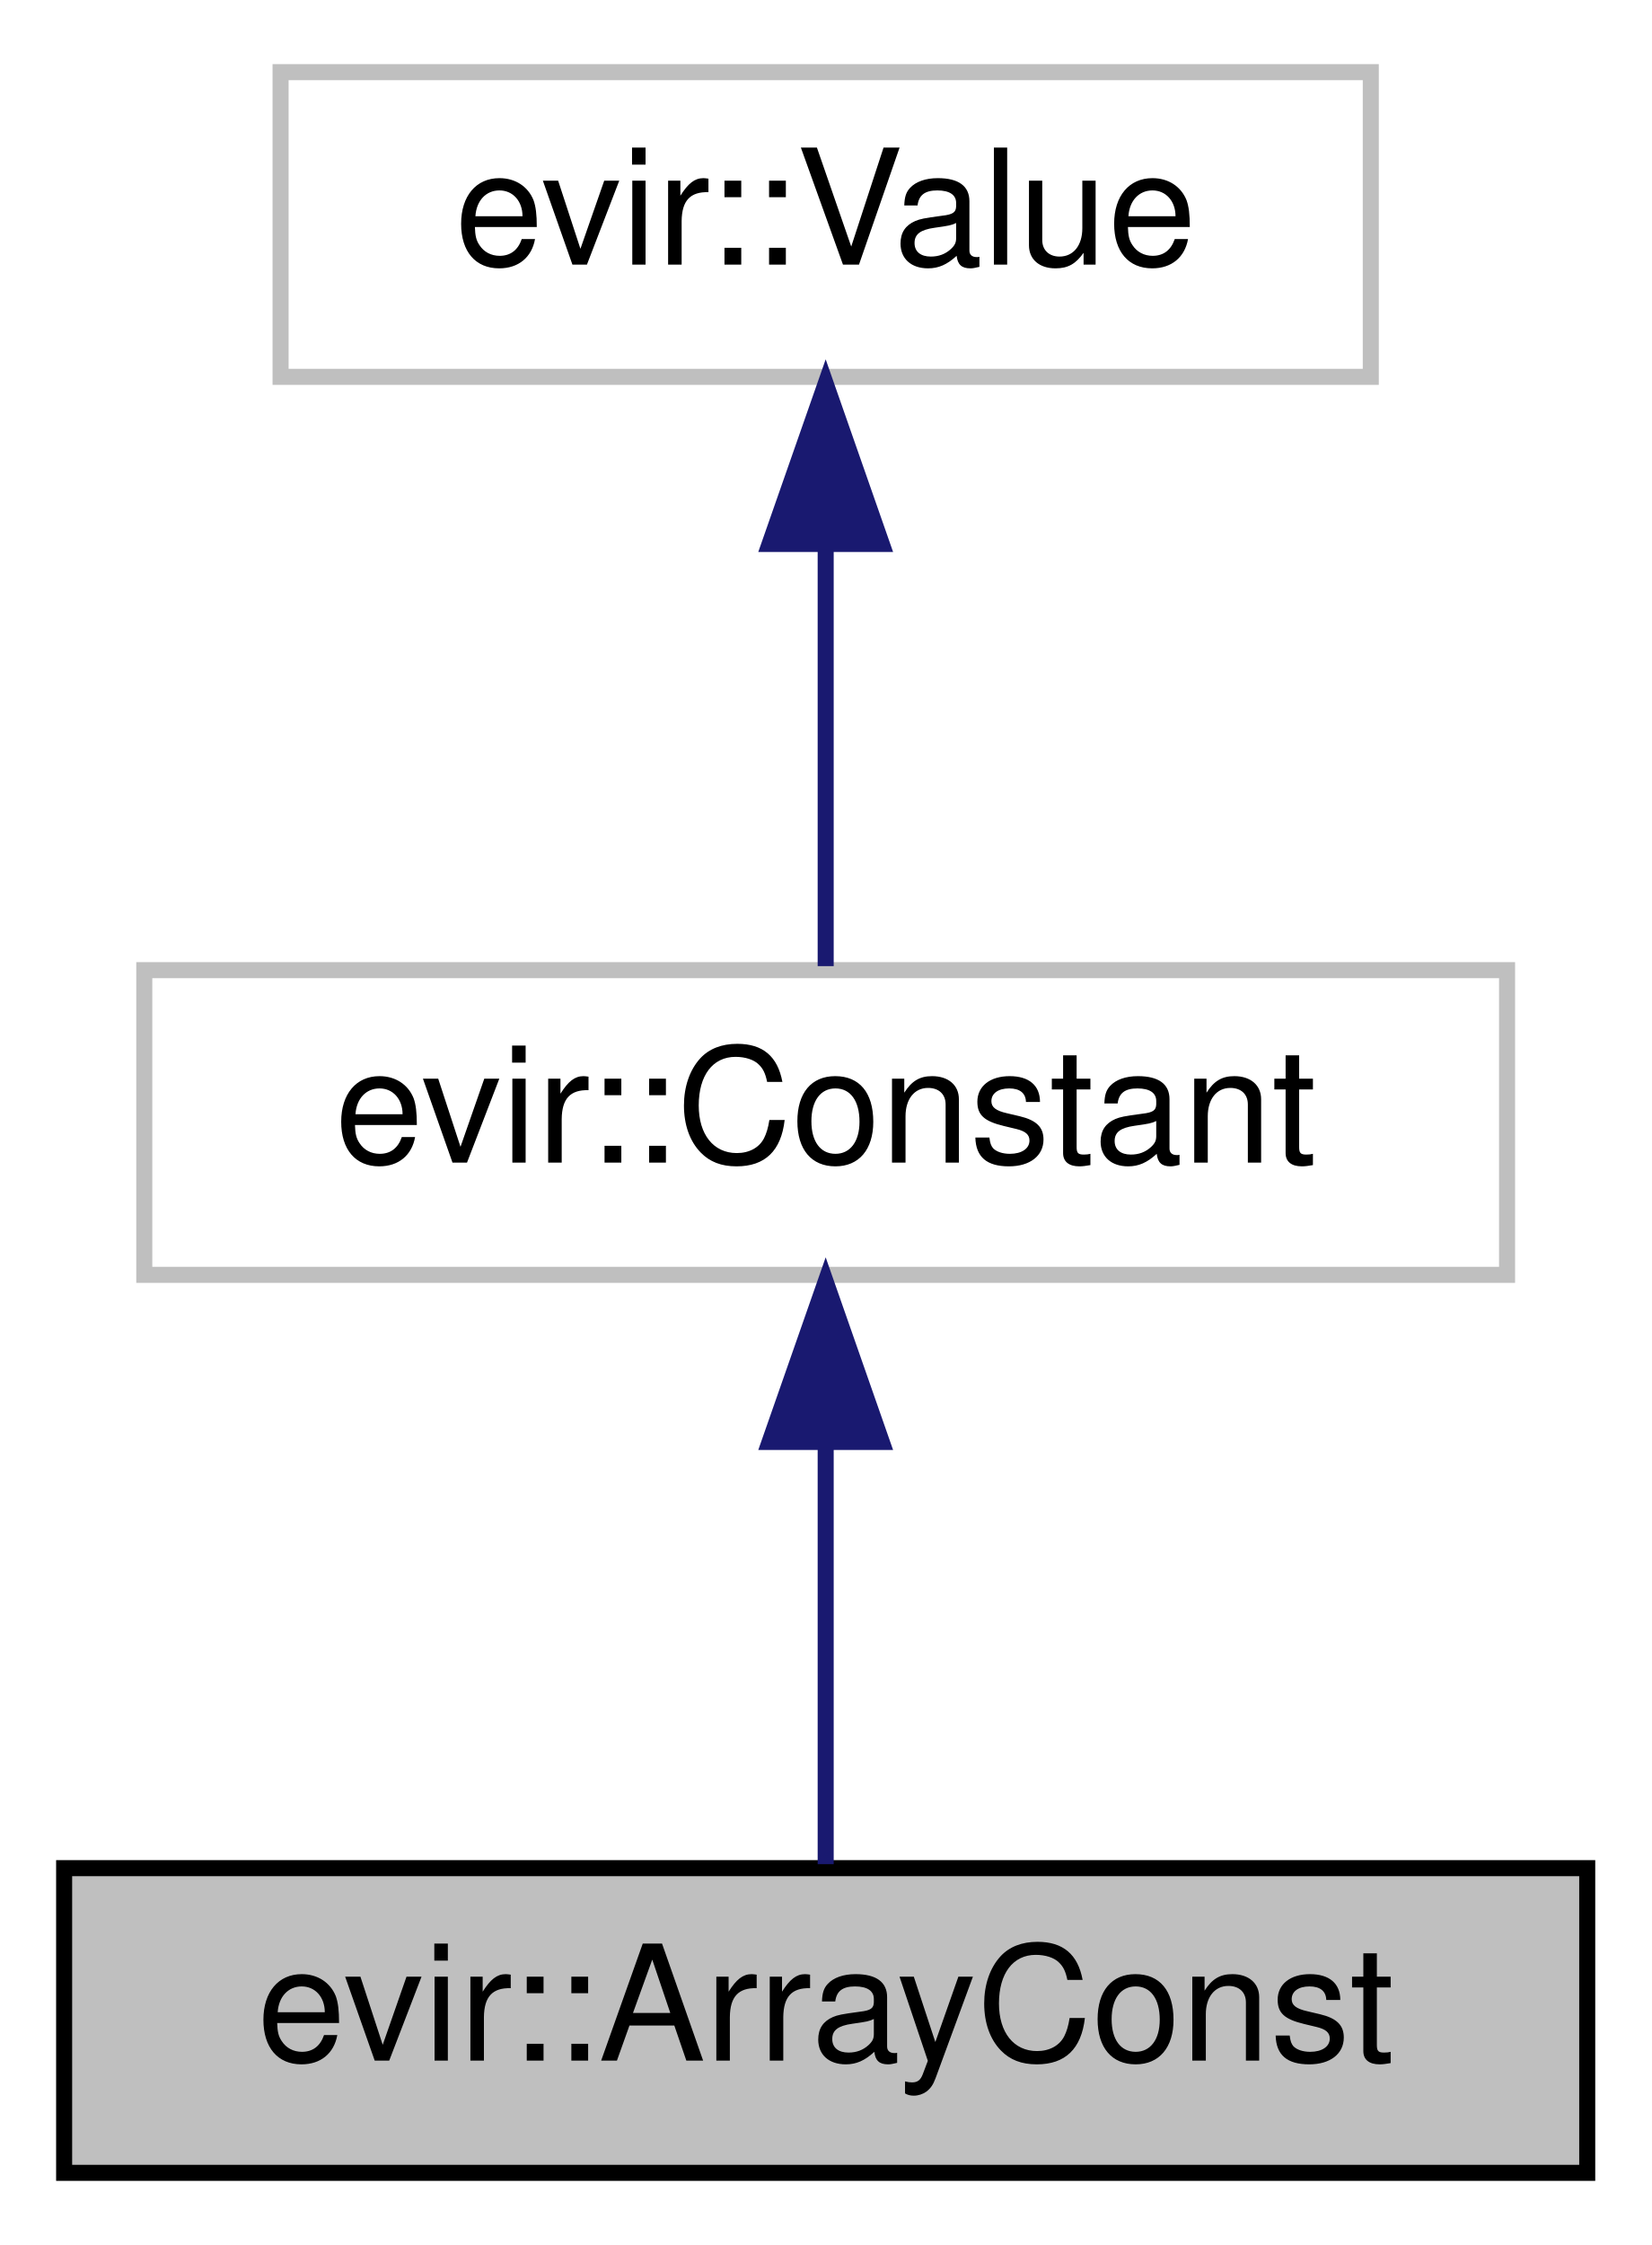
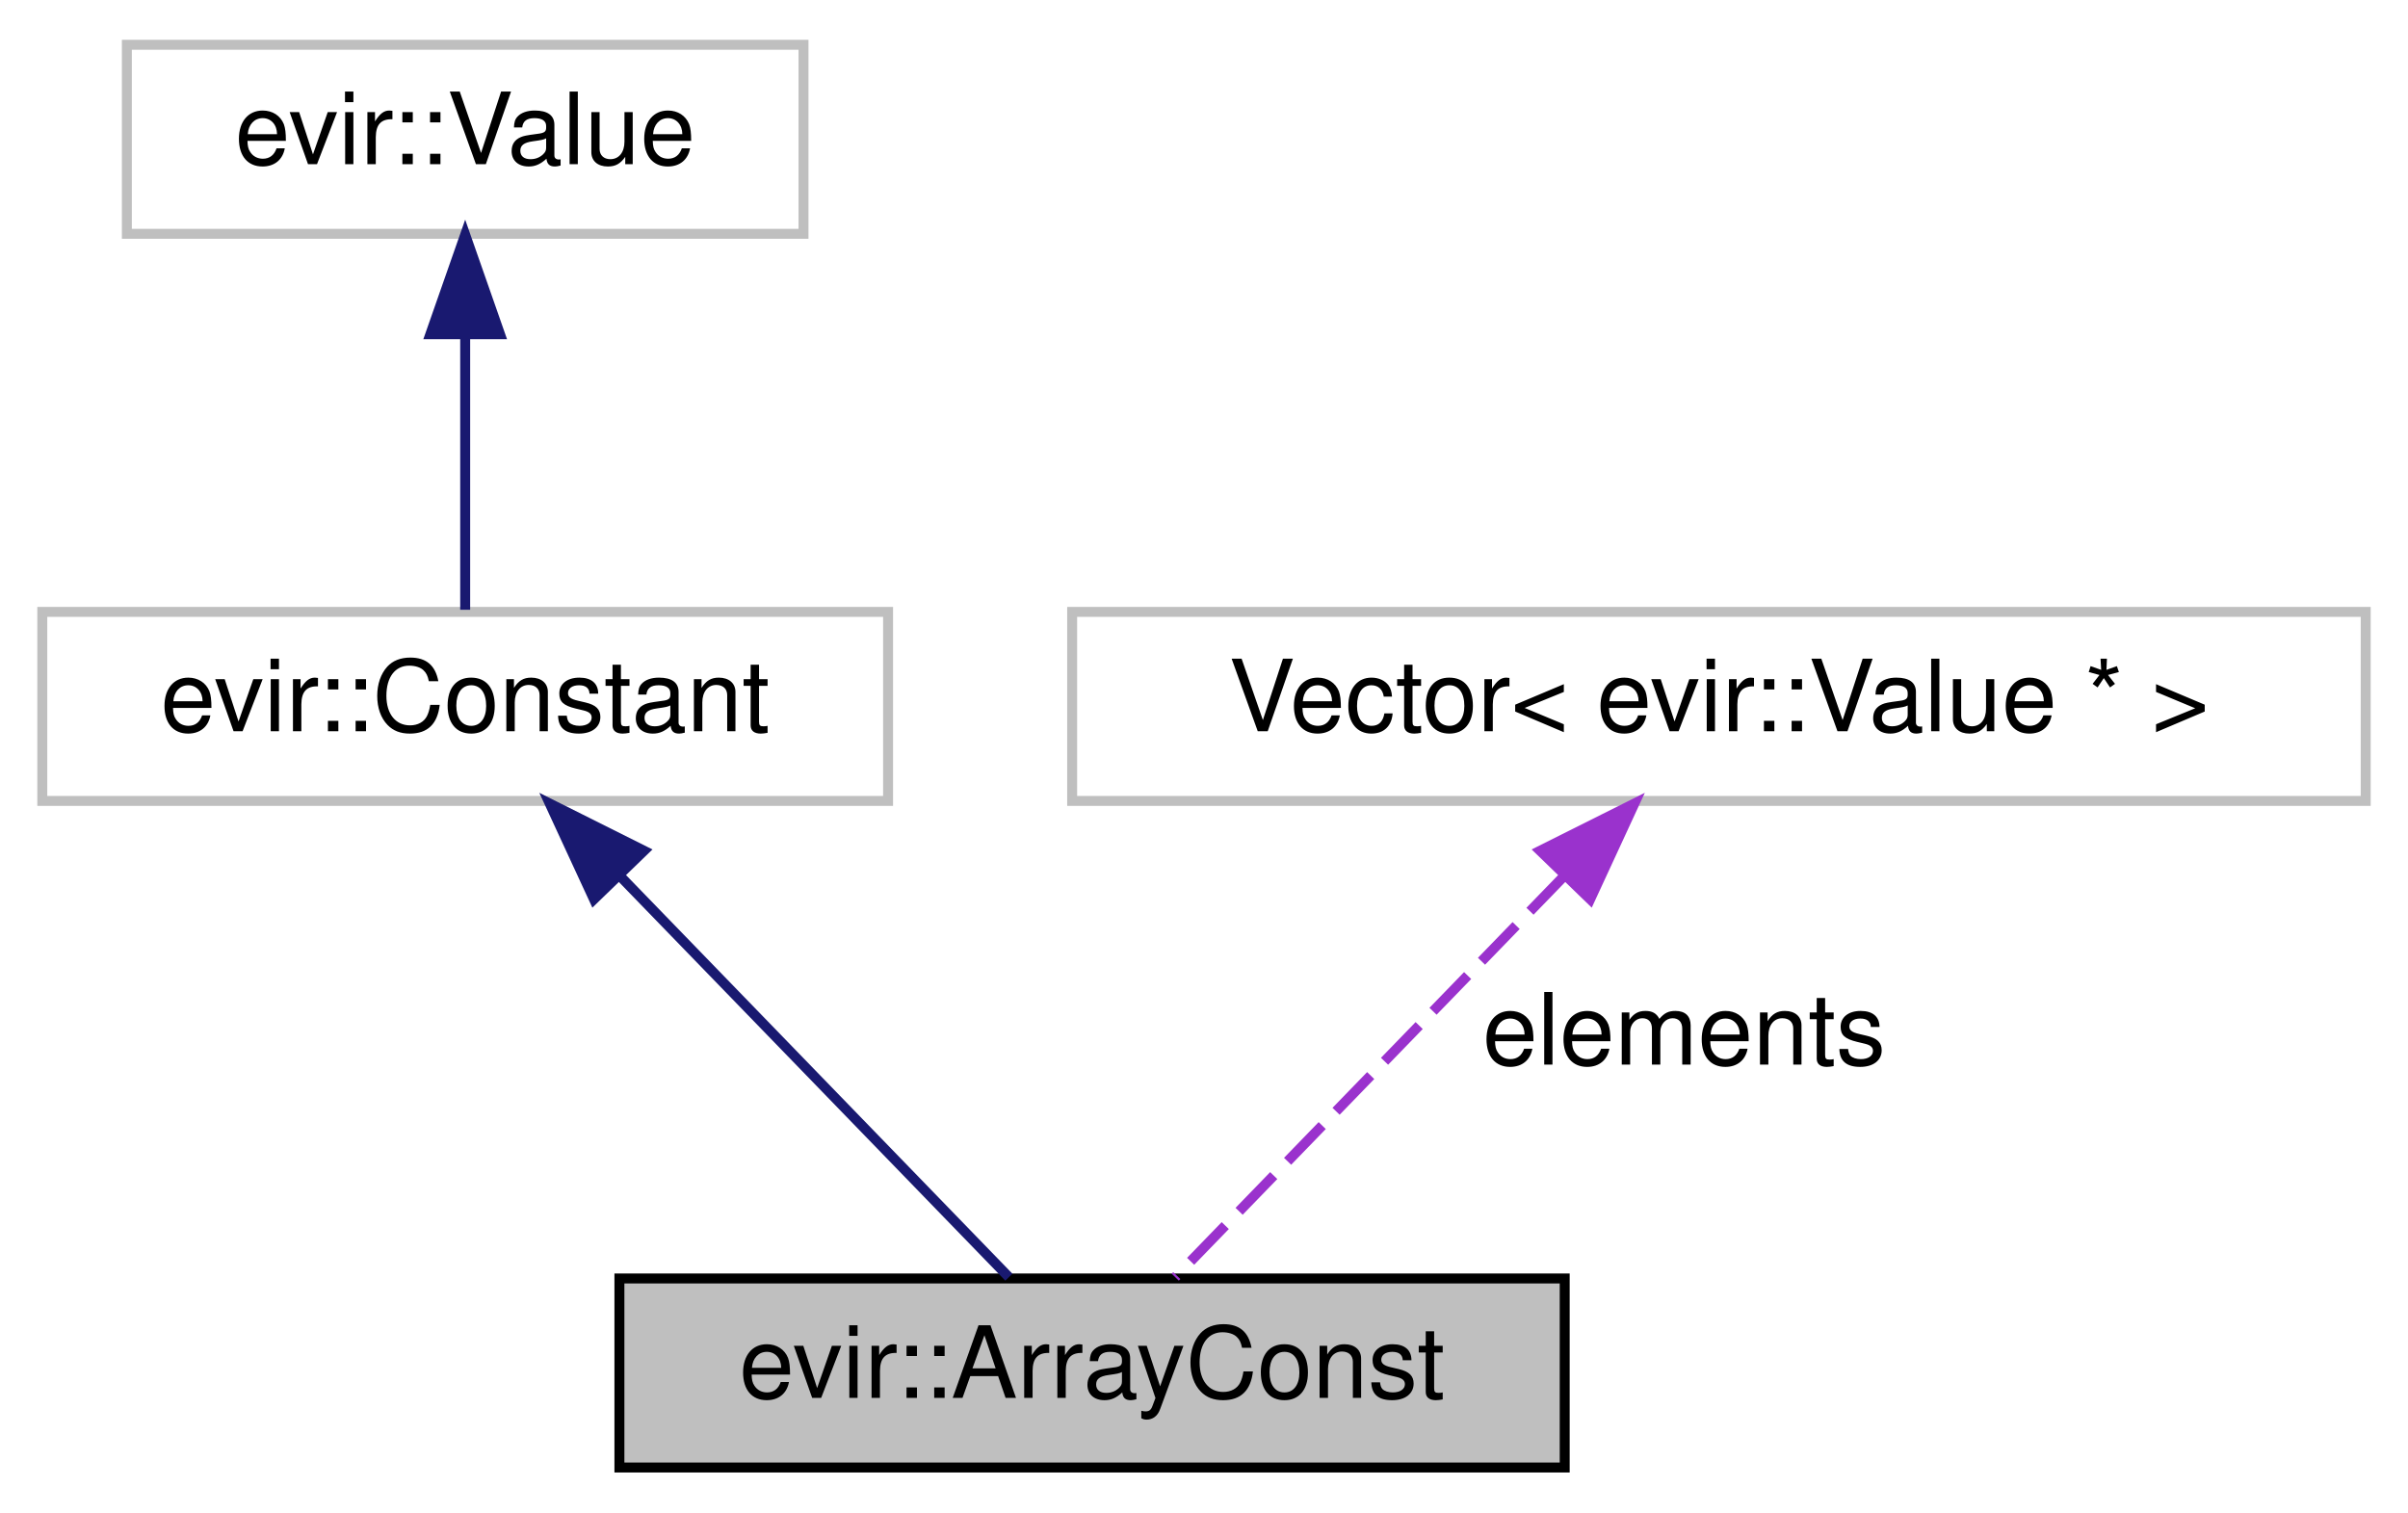
- <svg xmlns="http://www.w3.org/2000/svg" xmlns:xlink="http://www.w3.org/1999/xlink" width="103pt" height="140pt" viewBox="0.00 0.00 103.00 140.00">
-   <g id="graph0" class="graph" transform="scale(1 1) rotate(0) translate(4 136)">
+ <svg xmlns="http://www.w3.org/2000/svg" xmlns:xlink="http://www.w3.org/1999/xlink" width="242pt" height="152pt" viewBox="0.00 0.00 241.50 152.00">
+   <g id="graph0" class="graph" transform="scale(1 1) rotate(0) translate(4 148)">
    <g id="node1" class="node">
      <g id="a_node1">
        <a xlink:title=" ">
-           <polygon fill="#bfbfbf" stroke="black" points="0,-0.5 0,-19.5 95,-19.5 95,-0.5 0,-0.5" />
-           <text text-anchor="middle" x="47.5" y="-7.5" font-family="Helvetica,sans-Serif" font-size="10.00">evir::ArrayConst</text>
+           <polygon fill="#bfbfbf" stroke="black" points="58,-0.5 58,-19.5 153,-19.5 153,-0.5 58,-0.5" />
+           <text text-anchor="middle" x="105.5" y="-7.5" font-family="Helvetica,sans-Serif" font-size="10.00">evir::ArrayConst</text>
        </a>
      </g>
    </g>
    <g id="node2" class="node">
      <g id="a_node2">
        <a xlink:href="classevir_1_1Constant.html" target="_top" xlink:title=" ">
-           <polygon fill="none" stroke="#bfbfbf" points="5,-56.5 5,-75.5 90,-75.5 90,-56.5 5,-56.5" />
-           <text text-anchor="middle" x="47.5" y="-63.5" font-family="Helvetica,sans-Serif" font-size="10.00">evir::Constant</text>
+           <polygon fill="none" stroke="#bfbfbf" points="0,-67.5 0,-86.5 85,-86.5 85,-67.5 0,-67.5" />
+           <text text-anchor="middle" x="42.5" y="-74.5" font-family="Helvetica,sans-Serif" font-size="10.00">evir::Constant</text>
        </a>
      </g>
    </g>
    <g id="edge1" class="edge">
-       <path fill="none" stroke="midnightblue" d="M47.5,-45.8C47.5,-36.91 47.5,-26.78 47.5,-19.75" />
-       <polygon fill="midnightblue" stroke="midnightblue" points="44,-46.08 47.5,-56.08 51,-46.08 44,-46.08" />
+       <path fill="none" stroke="midnightblue" d="M58.01,-60C70.37,-47.25 87.19,-29.89 97.14,-19.63" />
+       <polygon fill="midnightblue" stroke="midnightblue" points="55.44,-57.62 51,-67.23 60.47,-62.49 55.44,-57.62" />
    </g>
    <g id="node3" class="node">
      <g id="a_node3">
        <a xlink:href="classevir_1_1Value.html" target="_top" xlink:title=" ">
-           <polygon fill="none" stroke="#bfbfbf" points="13.5,-112.5 13.5,-131.5 81.5,-131.5 81.5,-112.5 13.5,-112.5" />
-           <text text-anchor="middle" x="47.5" y="-119.5" font-family="Helvetica,sans-Serif" font-size="10.00">evir::Value</text>
+           <polygon fill="none" stroke="#bfbfbf" points="8.5,-124.5 8.5,-143.5 76.5,-143.5 76.5,-124.5 8.5,-124.5" />
+           <text text-anchor="middle" x="42.5" y="-131.5" font-family="Helvetica,sans-Serif" font-size="10.00">evir::Value</text>
        </a>
      </g>
    </g>
    <g id="edge2" class="edge">
-       <path fill="none" stroke="midnightblue" d="M47.5,-101.8C47.5,-92.91 47.5,-82.78 47.5,-75.75" />
-       <polygon fill="midnightblue" stroke="midnightblue" points="44,-102.08 47.5,-112.08 51,-102.08 44,-102.08" />
+       <path fill="none" stroke="midnightblue" d="M42.5,-114.12C42.5,-104.82 42.5,-94.06 42.5,-86.71" />
+       <polygon fill="midnightblue" stroke="midnightblue" points="39,-114.41 42.5,-124.41 46,-114.41 39,-114.41" />
+     </g>
+     <g id="node4" class="node">
+       <g id="a_node4">
+         <a xlink:title=" ">
+           <polygon fill="none" stroke="#bfbfbf" points="103.5,-67.5 103.5,-86.5 233.5,-86.5 233.5,-67.5 103.5,-67.5" />
+           <text text-anchor="middle" x="168.5" y="-74.5" font-family="Helvetica,sans-Serif" font-size="10.00">Vector&lt; evir::Value * &gt;</text>
+         </a>
+       </g>
+     </g>
+     <g id="edge3" class="edge">
+       <path fill="none" stroke="#9a32cd" stroke-dasharray="5,2" d="M152.99,-60C140.63,-47.25 123.81,-29.89 113.86,-19.63" />
+       <polygon fill="#9a32cd" stroke="#9a32cd" points="150.53,-62.49 160,-67.23 155.56,-57.62 150.53,-62.49" />
+       <text text-anchor="middle" x="165" y="-41" font-family="Helvetica,sans-Serif" font-size="10.00"> elements</text>
    </g>
  </g>
</svg>
